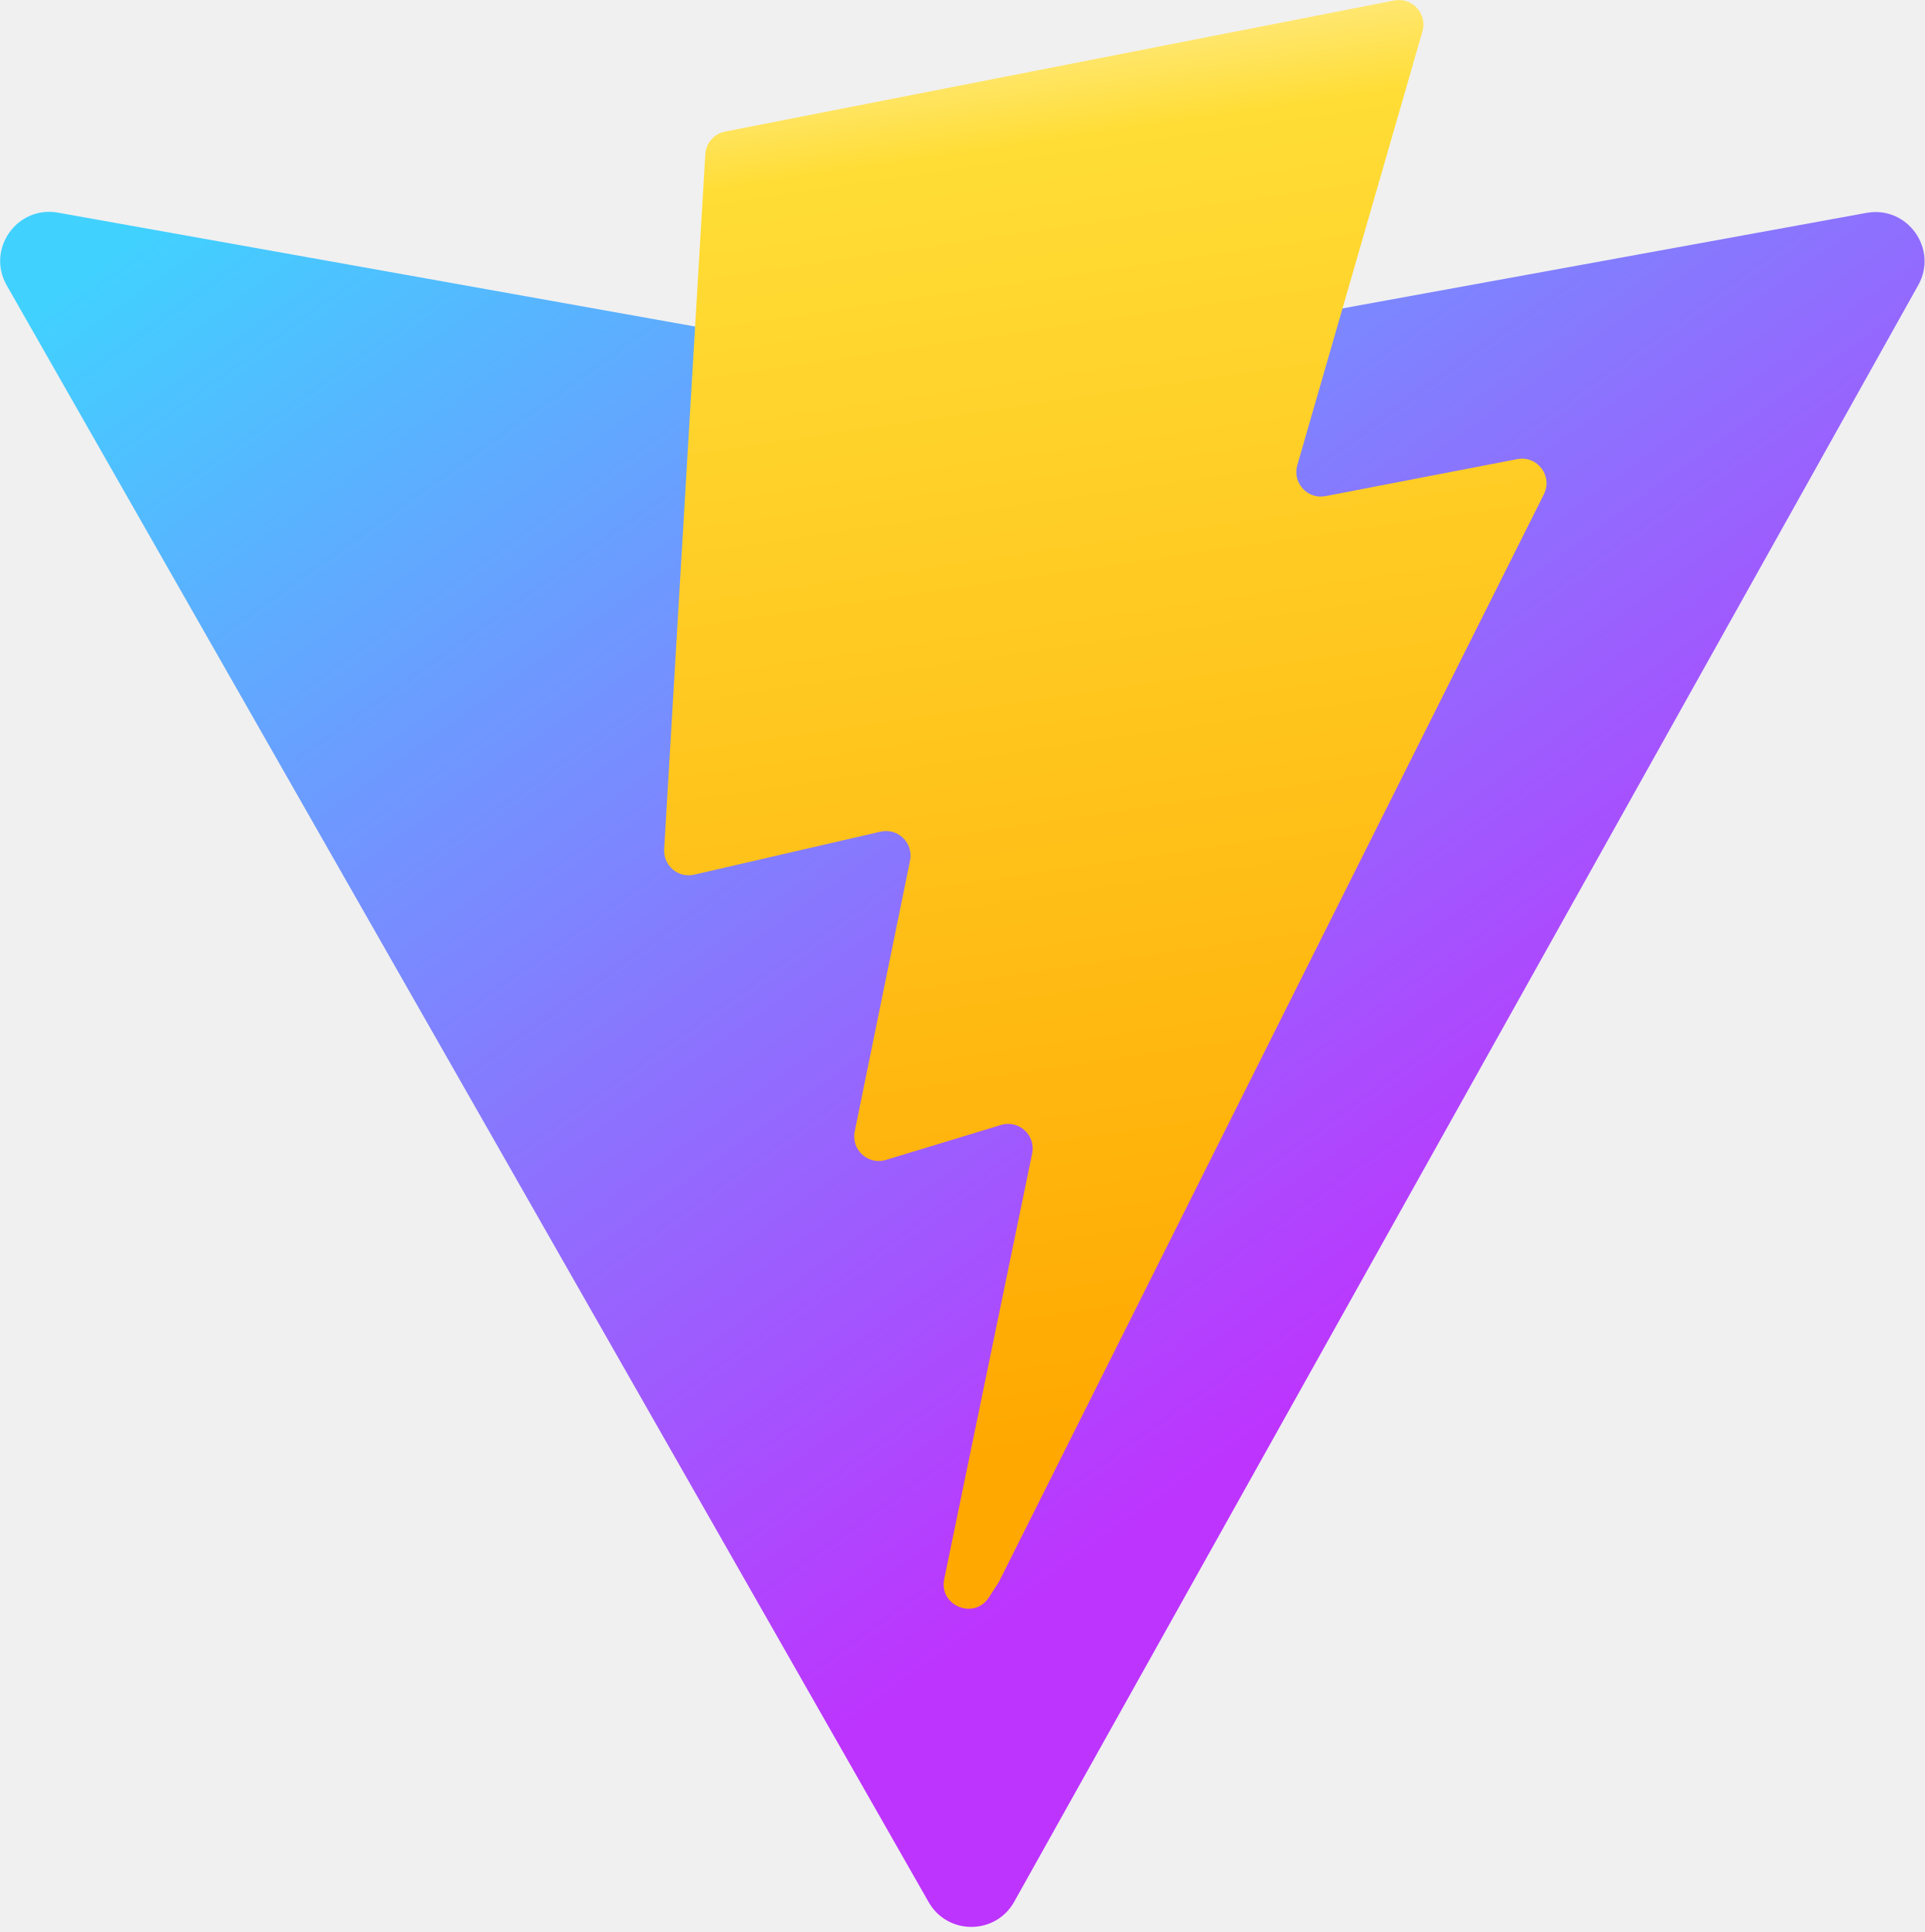
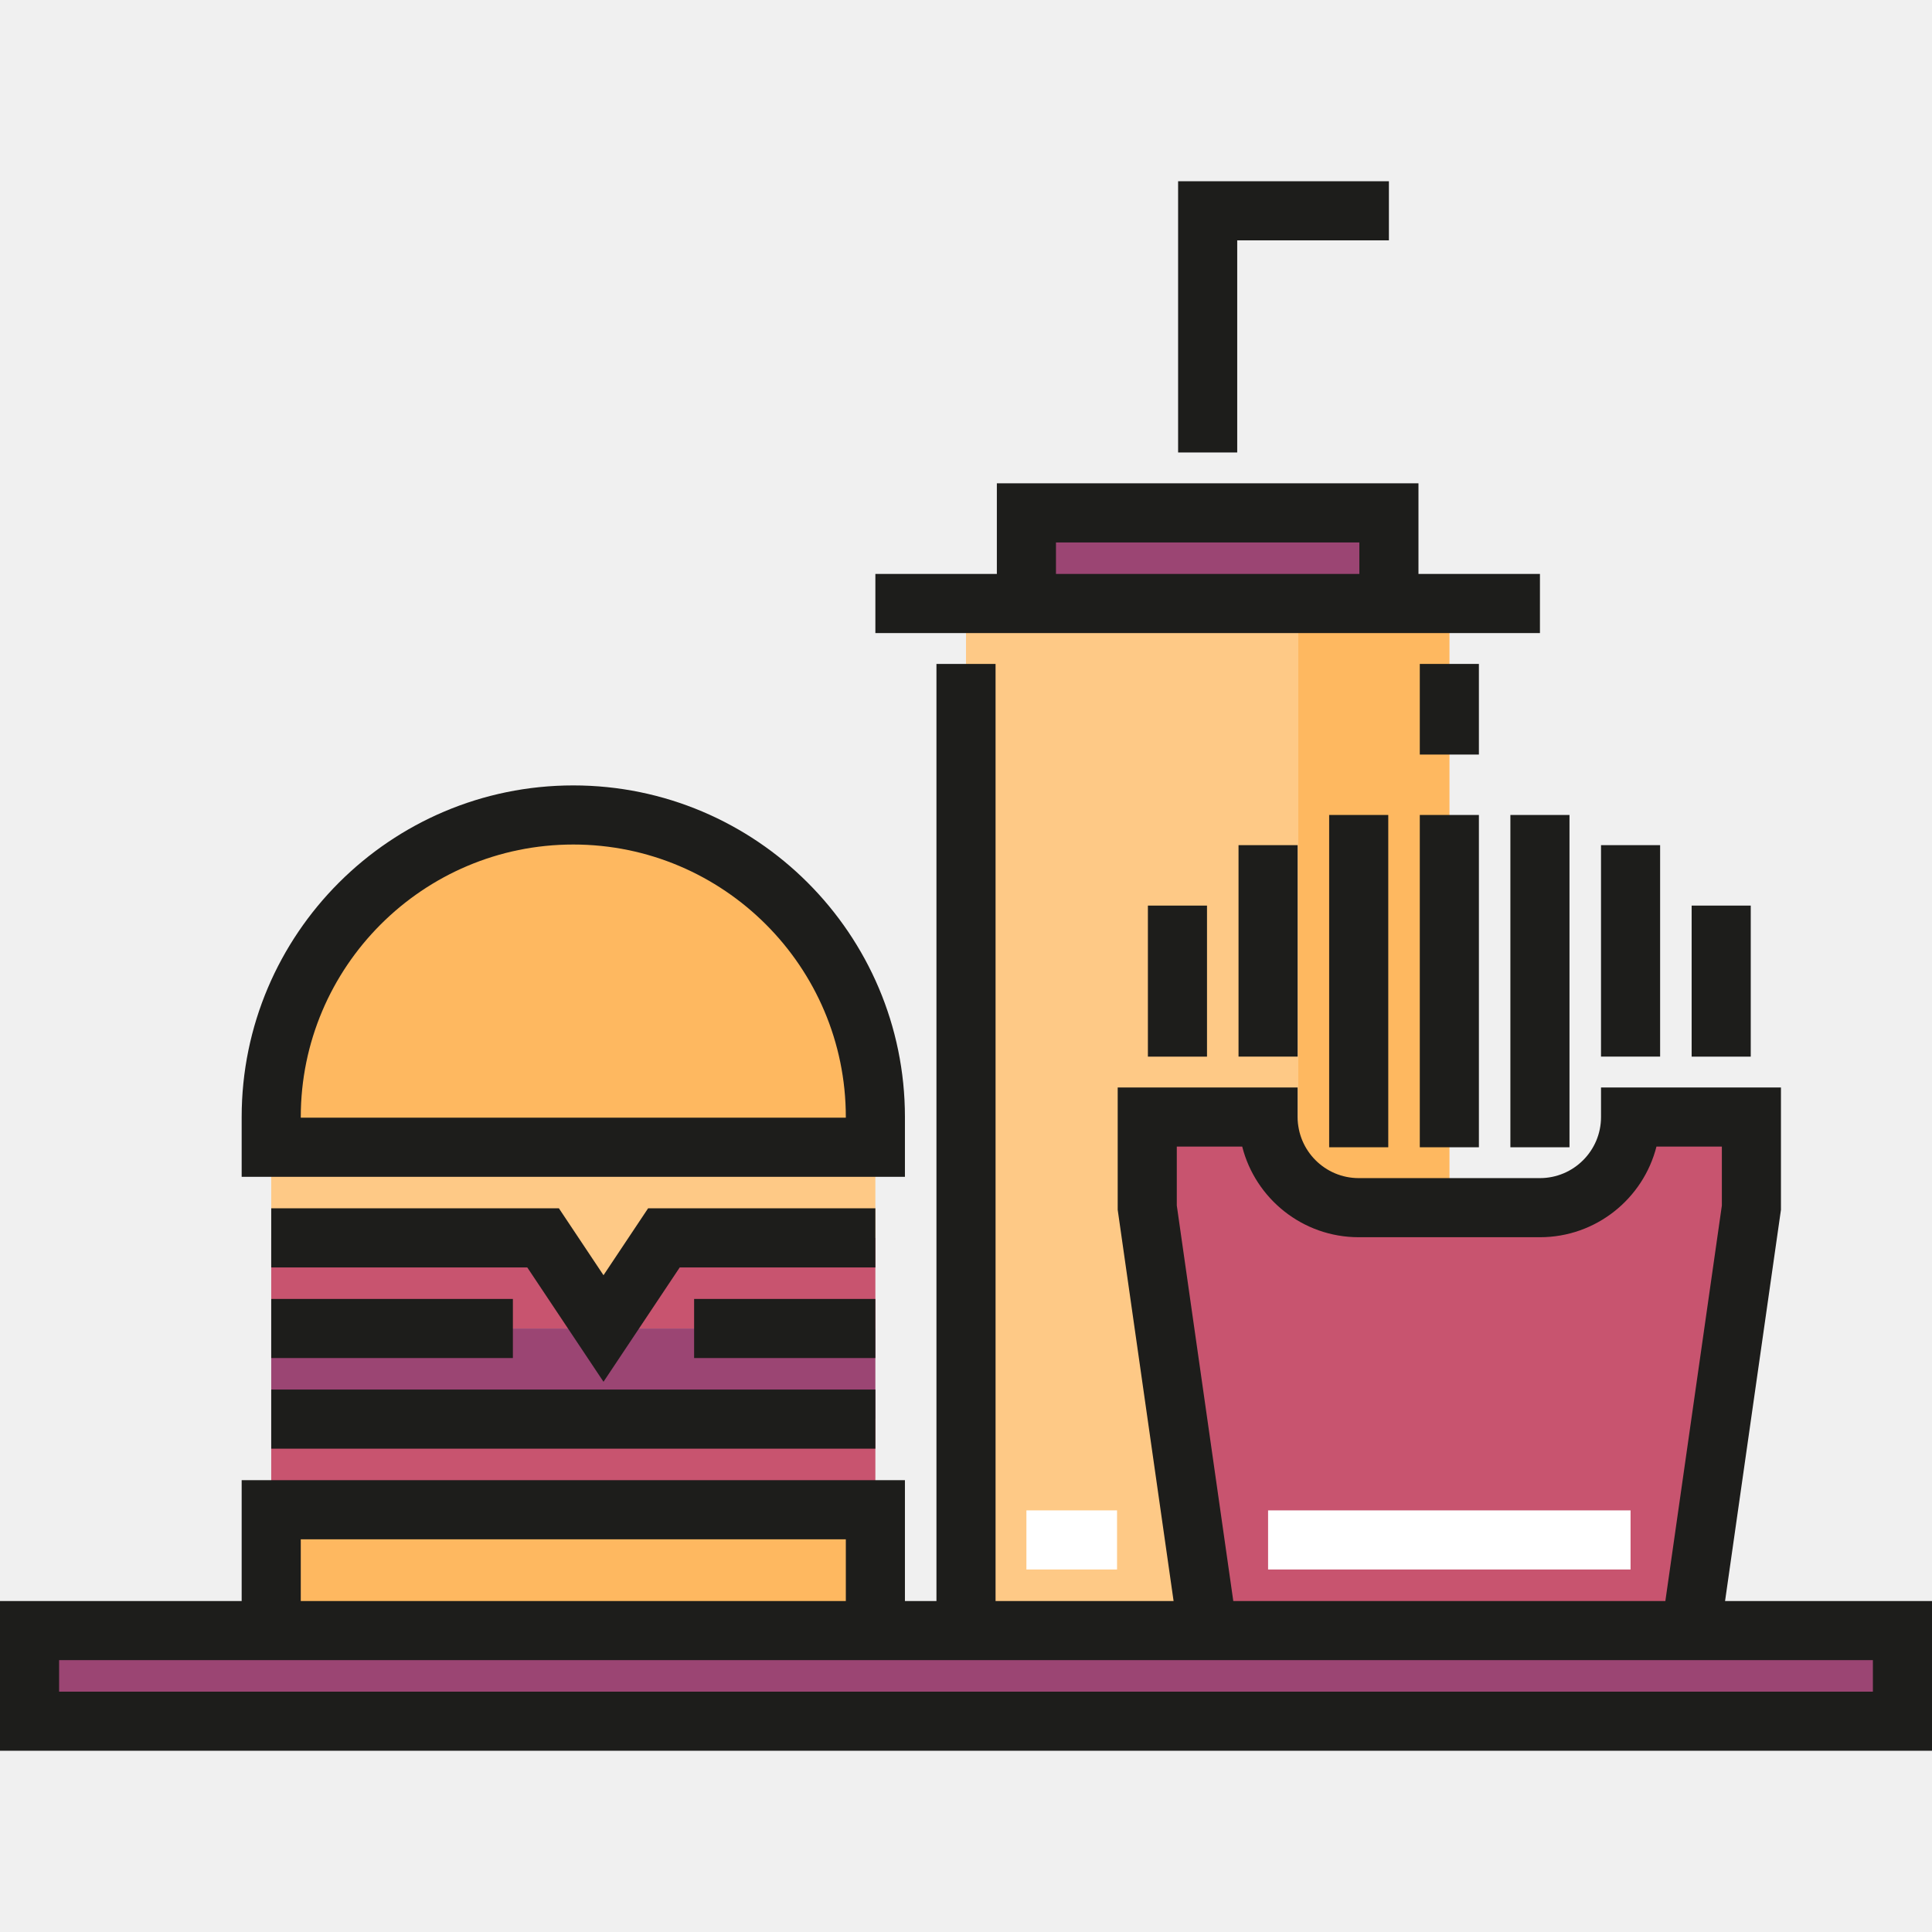
- <svg xmlns="http://www.w3.org/2000/svg" aria-hidden="true" role="img" class="iconify iconify--logos" width="31.88" height="32" preserveAspectRatio="xMidYMid meet" viewBox="0 0 256 257">
-   <defs>
-     <linearGradient id="IconifyId1813088fe1fbc01fb466" x1="-.828%" x2="57.636%" y1="7.652%" y2="78.411%">
-       <stop offset="0%" stop-color="#41D1FF" />
-       <stop offset="100%" stop-color="#BD34FE" />
-     </linearGradient>
-     <linearGradient id="IconifyId1813088fe1fbc01fb467" x1="43.376%" x2="50.316%" y1="2.242%" y2="89.03%">
-       <stop offset="0%" stop-color="#FFEA83" />
-       <stop offset="8.333%" stop-color="#FFDD35" />
-       <stop offset="100%" stop-color="#FFA800" />
-     </linearGradient>
-   </defs>
-   <path fill="url(#IconifyId1813088fe1fbc01fb466)" d="M255.153 37.938L134.897 252.976c-2.483 4.44-8.862 4.466-11.382.048L.875 37.958c-2.746-4.814 1.371-10.646 6.827-9.67l120.385 21.517a6.537 6.537 0 0 0 2.322-.004l117.867-21.483c5.438-.991 9.574 4.796 6.877 9.62Z" />
-   <path fill="url(#IconifyId1813088fe1fbc01fb467)" d="M185.432.063L96.44 17.501a3.268 3.268 0 0 0-2.634 3.014l-5.474 92.456a3.268 3.268 0 0 0 3.997 3.378l24.777-5.718c2.318-.535 4.413 1.507 3.936 3.838l-7.361 36.047c-.495 2.426 1.782 4.5 4.151 3.78l15.304-4.649c2.372-.72 4.652 1.36 4.15 3.788l-11.698 56.621c-.732 3.542 3.979 5.473 5.943 2.437l1.313-2.028l72.516-144.72c1.215-2.423-.88-5.186-3.54-4.672l-25.505 4.922c-2.396.462-4.435-1.77-3.759-4.114l16.646-57.705c.677-2.35-1.37-4.583-3.769-4.113Z" />
+ <svg xmlns="http://www.w3.org/2000/svg" version="1.1" id="Layer_1" viewBox="0 0 512 512" xml:space="preserve">
+   <rect x="71.876" y="352.064" style="fill:#9B4573;" width="160.107" height="24.017" />
+   <g>
+     <rect x="71.876" y="328.045" style="fill:#C8546F;" width="160.107" height="24.016" />
+     <rect x="71.876" y="376.082" style="fill:#C8546F;" width="160.107" height="24.016" />
+   </g>
+   <rect x="71.876" y="400.1" style="fill:#FEB860;" width="160.107" height="32.022" />
+   <polygon style="fill:#FEC986;" points="231.983,328.049 175.946,328.049 159.934,352.065 143.924,328.049 71.876,328.049   71.876,304.033 231.983,304.033 " />
+   <path style="fill:#FEB860;" d="M231.983,296.027c0-44.213-35.841-80.054-80.054-80.054c-44.212,0-80.054,35.841-80.054,80.054v8.005  h160.109V296.027z" />
+   <rect x="272.01" y="135.922" style="fill:#9B4573;" width="96.062" height="24.017" />
+   <rect x="256.002" y="159.94" style="fill:#FEC986;" width="128.09" height="272.188" />
+   <rect x="344.064" y="159.94" style="fill:#FEB860;" width="40.027" height="264.178" />
+   <path style="fill:#C8546F;" d="M448.13,432.119H320.043l-16.011-104.071v-32.02h32.021l11.911,17.865  c2.562,3.843,6.874,6.151,11.492,6.151h49.059c4.744,0,9.174-2.372,11.806-6.318l11.798-17.698h32.021v32.02L448.13,432.119z" />
+   <rect x="7.832" y="432.117" style="fill:#9B4573;" width="496.339" height="24.016" />
+   <g>
+     <rect x="71.876" y="368.25" style="fill:#1D1D1B;" width="160.107" height="15.664" />
+     <rect x="71.876" y="344.232" style="fill:#1D1D1B;" width="64.045" height="15.664" />
+     <polygon style="fill:#1D1D1B;" points="159.934,366.184 139.733,335.881 71.876,335.881 71.876,320.217 148.115,320.217    159.934,337.946 171.754,320.217 231.983,320.217 231.983,335.881 180.137,335.881  " />
+     <rect x="183.947" y="344.232" style="fill:#1D1D1B;" width="48.032" height="15.664" />
+     <path style="fill:#1D1D1B;" d="M239.815,311.865H64.044v-15.837c0-48.461,39.425-87.886,87.886-87.886s87.886,39.425,87.886,87.886   v15.837H239.815z M79.708,296.201h144.444v-0.173c0-39.824-32.398-72.222-72.222-72.222s-72.222,32.398-72.222,72.222v0.173H79.708   z" />
+     <rect x="304.205" y="239.993" style="fill:#1D1D1B;" width="15.664" height="40.027" />
+     <rect x="328.223" y="223.974" style="fill:#1D1D1B;" width="15.664" height="56.037" />
+     <rect x="352.241" y="215.975" style="fill:#1D1D1B;" width="15.664" height="88.063" />
+     <rect x="376.259" y="215.975" style="fill:#1D1D1B;" width="15.664" height="88.063" />
+     <rect x="400.267" y="215.975" style="fill:#1D1D1B;" width="15.664" height="88.063" />
+     <rect x="424.285" y="223.974" style="fill:#1D1D1B;" width="15.664" height="56.037" />
+     <rect x="448.303" y="239.993" style="fill:#1D1D1B;" width="15.664" height="40.027" />
+   </g>
+   <rect x="336.055" y="400.267" style="fill:#FFFFFF;" width="96.062" height="15.664" />
+   <g>
+     <rect x="376.259" y="175.948" style="fill:#1D1D1B;" width="15.664" height="24.016" />
+     <path style="fill:#1D1D1B;" d="M457.159,424.287L471.972,320.6v-32.405h-47.685v7.832c0,8.924-7.26,16.184-16.184,16.184h-48.032   c-8.924,0-16.184-7.26-16.184-16.184v-7.832h-47.686V320.6l14.813,103.687h-47.181V175.946h-15.664v248.341h-8.353v-32.022H64.044   v32.022H0v39.68h512v-39.68H457.159z M311.865,319.487v-15.627h17.333c3.499,13.787,16.014,24.016,30.874,24.016h48.032   c14.86,0,27.375-10.229,30.874-24.016h17.332v15.627l-14.972,104.8H326.835L311.865,319.487z M79.708,407.93h144.444v16.358H79.708   V407.93z M496.336,439.951v8.352H15.664v-8.352H496.336z" />
+     <path style="fill:#1D1D1B;" d="M408.103,152.103h-32.195v-24.017h-111.73v24.017h-32.195v15.664h176.119L408.103,152.103   L408.103,152.103z M279.842,143.75h80.401v8.353h-80.401V143.75z" />
+     <polygon style="fill:#1D1D1B;" points="327.875,63.697 368.076,63.697 368.076,48.033 312.211,48.033 312.211,119.908    327.875,119.908  " />
+   </g>
+   <rect x="272.01" y="400.267" style="fill:#FFFFFF;" width="24.016" height="15.664" />
</svg>
